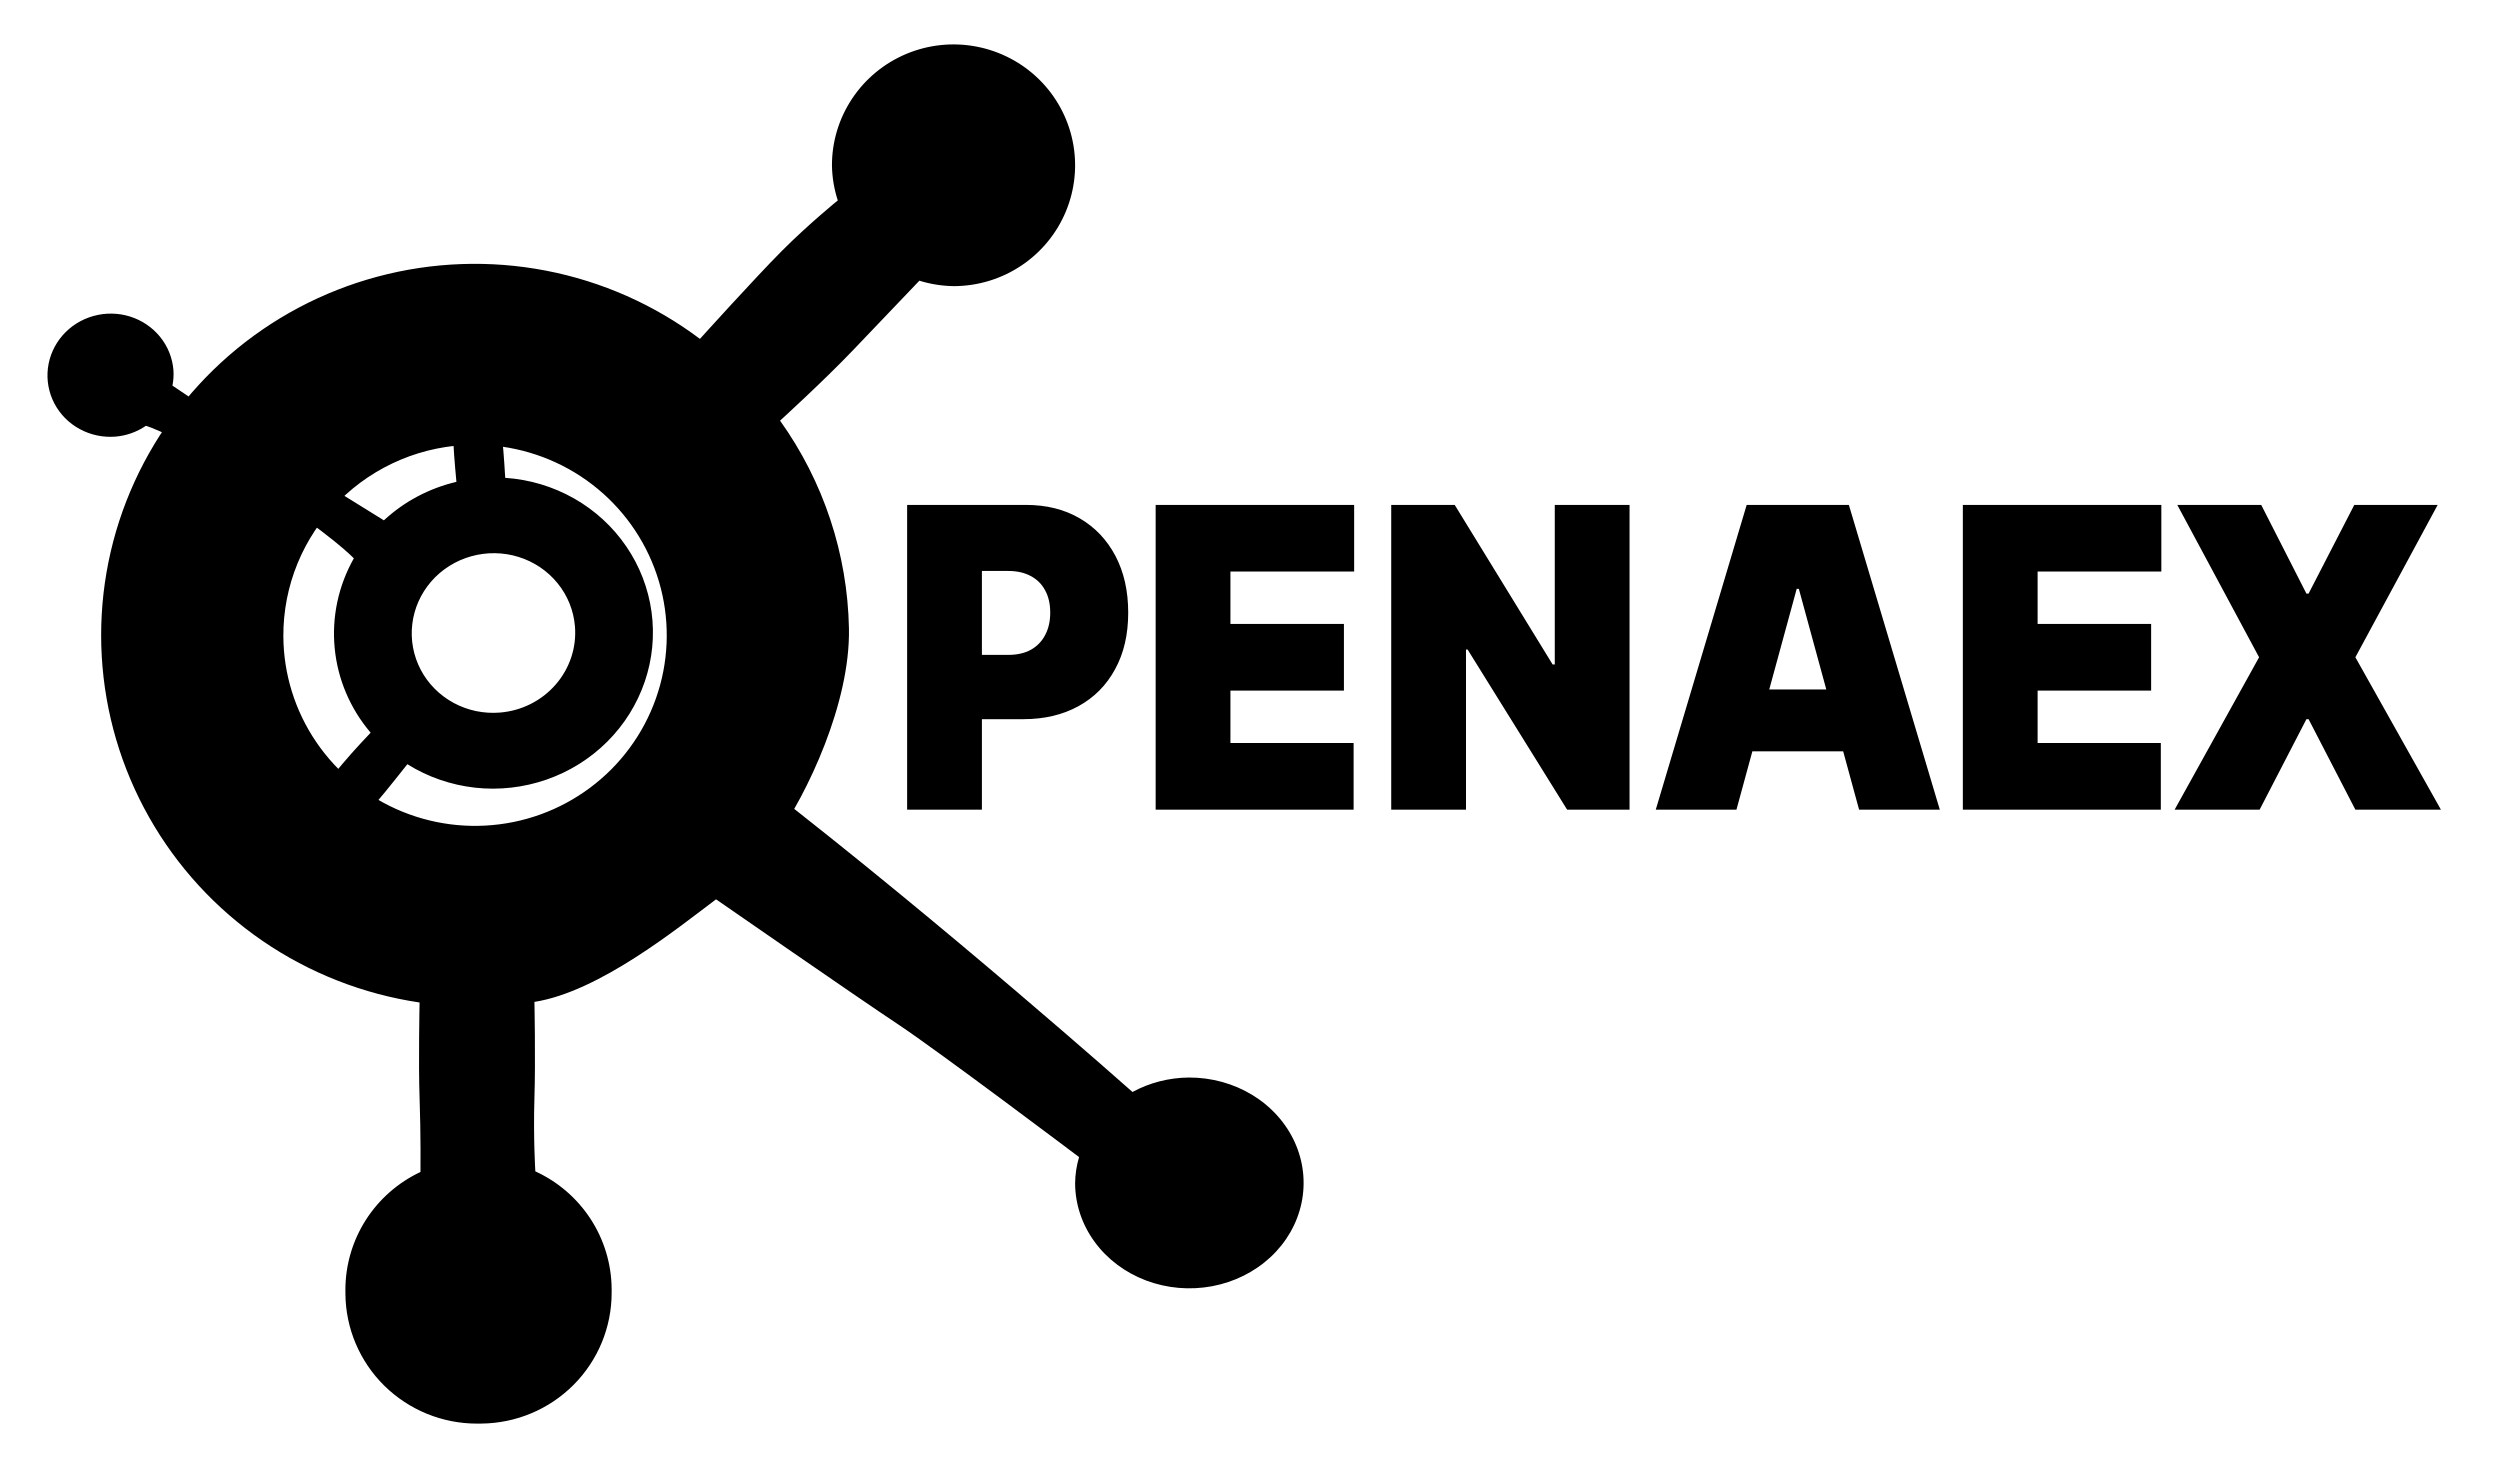
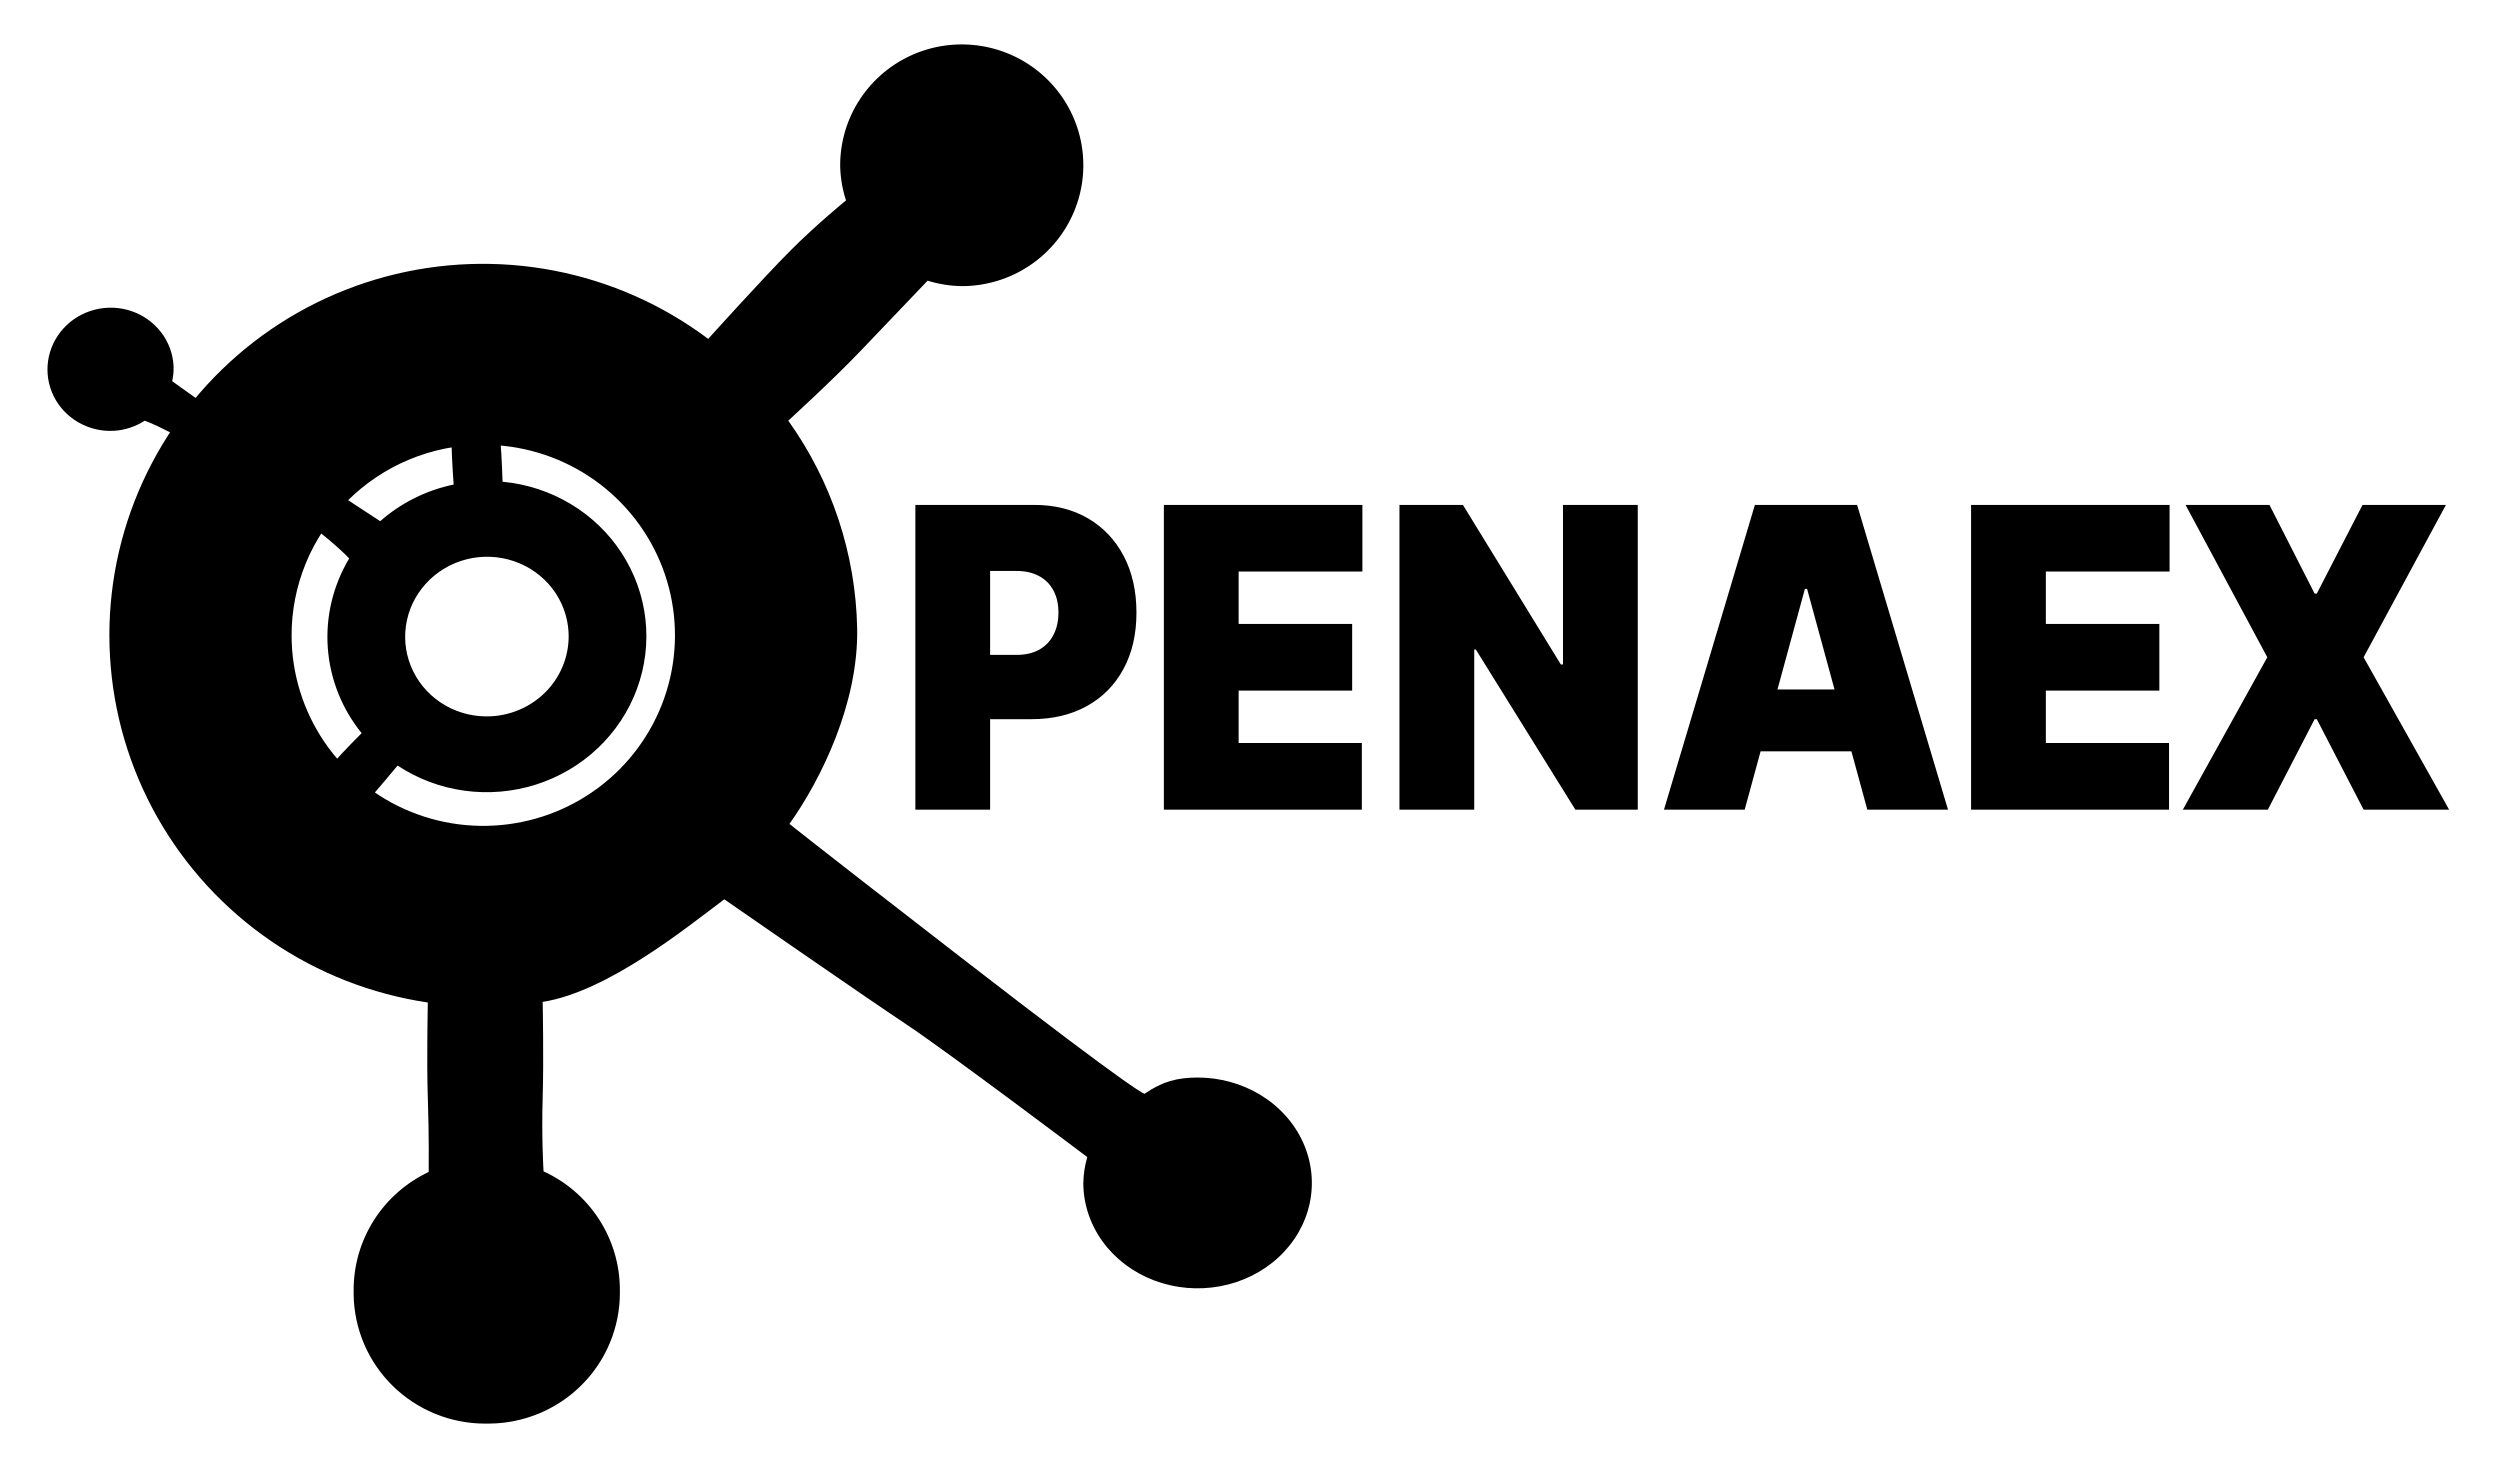
- <svg xmlns="http://www.w3.org/2000/svg" viewBox="-1.5 -1.5 88 52" role="img" aria-label="OpenAEX">
-   <path d="M13.269 33.788C13.269 33.788 13.226 35.915 13.269 37.141C13.316 38.455 13.301 39.753 13.301 39.753C12.509 40.126 11.841 40.714 11.373 41.449C10.905 42.185 10.657 43.037 10.658 43.907L10.659 44.046C10.668 45.262 11.162 46.425 12.031 47.28C12.901 48.135 14.075 48.614 15.299 48.611L15.439 48.61C16.662 48.6 17.831 48.11 18.692 47.245C19.552 46.381 20.033 45.213 20.03 43.997L20.03 43.858C20.021 42.988 19.764 42.138 19.289 41.408C18.813 40.677 18.139 40.096 17.344 39.732C17.344 39.732 17.269 38.558 17.312 37.141C17.354 35.802 17.312 33.767 17.312 33.767C19.591 33.408 22.323 31.193 23.705 30.156C23.705 30.156 28.654 33.589 30.101 34.549C31.547 35.509 36.483 39.229 36.483 39.229C36.394 39.531 36.347 39.842 36.344 40.154C36.347 40.888 36.586 41.605 37.031 42.213C37.475 42.822 38.105 43.295 38.841 43.573C39.578 43.851 40.386 43.921 41.166 43.775C41.946 43.629 42.66 43.273 43.221 42.752C43.781 42.231 44.161 41.569 44.313 40.848C44.465 40.128 44.382 39.382 44.075 38.706C43.768 38.029 43.25 37.451 42.587 37.046C41.923 36.641 41.145 36.426 40.349 36.429C39.651 36.435 38.966 36.61 38.364 36.938C38.364 36.938 31.764 31.073 25.39 26.141C19.575 21.641 25.801 28.012 25.801 28.012C26.919 26.439 28.433 23.246 28.383 20.621C28.333 17.996 27.488 15.447 25.958 13.307C25.958 13.307 27.478 11.923 28.513 10.841C29.589 9.717 30.862 8.38 30.862 8.38C31.259 8.504 31.671 8.568 32.087 8.572C32.933 8.568 33.759 8.314 34.46 7.843C35.162 7.371 35.707 6.704 36.026 5.925C36.346 5.146 36.427 4.29 36.257 3.466C36.088 2.641 35.676 1.886 35.075 1.294C34.473 0.702 33.708 0.301 32.877 0.141C32.046 -0.019 31.186 0.07 30.406 0.396C29.626 0.722 28.96 1.271 28.494 1.973C28.027 2.675 27.78 3.499 27.785 4.34C27.793 4.753 27.862 5.162 27.99 5.555C27.99 5.555 26.961 6.389 26.013 7.341C25.066 8.293 23.138 10.429 23.138 10.429C21.54 9.228 19.687 8.407 17.72 8.027C15.754 7.647 13.726 7.719 11.791 8.237C9.857 8.754 8.067 9.705 6.558 11.015C5.049 12.326 3.862 13.962 3.086 15.798C2.31 17.634 1.967 19.622 2.082 21.61C2.197 23.599 2.767 25.534 3.75 27.27C4.732 29.006 6.101 30.495 7.75 31.625C9.4 32.754 11.288 33.494 13.269 33.788ZM15.187 14.155C16.521 14.149 17.828 14.535 18.941 15.266C20.055 15.998 20.925 17.041 21.442 18.264C21.96 19.487 22.1 20.835 21.847 22.137C21.593 23.44 20.957 24.638 20.018 25.581C19.079 26.524 17.88 27.17 16.573 27.435C15.265 27.701 13.908 27.575 12.672 27.074C11.436 26.573 10.378 25.718 9.631 24.619C8.883 23.52 8.481 22.225 8.474 20.899C8.465 19.12 9.167 17.41 10.426 16.145C11.684 14.881 13.397 14.165 15.187 14.155ZM16.284 15.32C16.284 15.32 16.234 14.43 16.176 13.919C16.114 13.372 16.079 12.829 16.079 12.829C16.404 12.648 16.669 12.38 16.844 12.058C17.019 11.735 17.098 11.371 17.069 11.008L17.064 10.95C17.021 10.442 16.774 9.973 16.377 9.644C15.979 9.315 15.464 9.154 14.944 9.196L14.885 9.201C14.365 9.245 13.883 9.488 13.545 9.877C13.207 10.267 13.04 10.77 13.081 11.278L13.085 11.336C13.117 11.699 13.254 12.046 13.479 12.335C13.705 12.624 14.011 12.845 14.36 12.971C14.36 12.971 14.43 13.459 14.457 14.052C14.483 14.613 14.566 15.461 14.566 15.461C13.608 15.686 12.728 16.153 12.013 16.816C12.013 16.816 9.134 15.026 8.294 14.528C7.455 14.03 4.57 12.073 4.57 12.073C4.606 11.893 4.617 11.71 4.605 11.528C4.571 11.1 4.407 10.693 4.135 10.357C3.863 10.022 3.494 9.773 3.077 9.642C2.659 9.511 2.21 9.505 1.788 9.623C1.365 9.741 0.987 9.979 0.702 10.306C0.417 10.634 0.238 11.036 0.186 11.462C0.135 11.888 0.214 12.319 0.414 12.701C0.613 13.082 0.924 13.396 1.308 13.604C1.691 13.812 2.129 13.904 2.567 13.869C2.951 13.836 3.321 13.704 3.637 13.488C3.637 13.488 4.697 13.784 7.566 15.635C10.184 17.323 10.955 18.154 10.955 18.154C10.41 19.119 10.175 20.221 10.281 21.316C10.386 22.41 10.828 23.447 11.547 24.291C11.547 24.291 10.945 24.919 10.54 25.405C10.119 25.91 9.62 26.509 9.62 26.509C9.448 26.471 9.27 26.458 9.094 26.47C8.734 26.499 8.391 26.632 8.108 26.852C7.824 27.072 7.614 27.369 7.503 27.705C7.392 28.041 7.386 28.401 7.484 28.739C7.583 29.078 7.782 29.38 8.057 29.608C8.332 29.835 8.67 29.977 9.029 30.017C9.387 30.056 9.75 29.991 10.071 29.829C10.393 29.667 10.658 29.416 10.834 29.108C11.01 28.799 11.088 28.447 11.059 28.096C11.043 27.924 11 27.755 10.933 27.595C10.933 27.595 11.344 27.213 11.716 26.784C12.088 26.356 12.839 25.4 12.839 25.4C13.557 25.849 14.372 26.131 15.22 26.226C16.069 26.32 16.929 26.223 17.735 25.943C18.541 25.663 19.272 25.207 19.871 24.611C20.471 24.014 20.923 23.291 21.194 22.499C21.465 21.707 21.547 20.865 21.434 20.038C21.321 19.212 21.016 18.422 20.542 17.73C20.069 17.037 19.439 16.46 18.701 16.042C17.963 15.624 17.136 15.377 16.284 15.32ZM16.101 23.582C15.533 23.629 14.965 23.511 14.468 23.242C13.971 22.973 13.567 22.566 13.308 22.072C13.049 21.578 12.946 21.02 13.012 20.468C13.078 19.915 13.31 19.394 13.678 18.969C14.047 18.544 14.537 18.235 15.084 18.082C15.632 17.928 16.213 17.936 16.754 18.104C17.296 18.273 17.774 18.595 18.127 19.03C18.48 19.464 18.693 19.992 18.738 20.546C18.8 21.288 18.556 22.026 18.061 22.595C17.567 23.165 16.861 23.52 16.101 23.582ZM67.592 27V16.273H74.579V18.619H70.224V20.463H74.22V22.81H70.224V24.653H74.561V27H67.592ZM78.095 16.273L79.686 19.395H79.762L81.371 16.273H84.306L81.409 21.636L84.42 27H81.409L79.762 23.815H79.686L78.039 27H75.047L78.02 21.636L75.141 16.273H78.095ZM59.623 27H56.783L59.983 16.273H63.58L66.781 27H63.94L61.819 19.227H61.744L59.623 27ZM59.093 22.768H64.433V24.947H59.093V22.768ZM55.86 16.273V27H53.663L50.16 21.364H50.103V27H47.471V16.273H49.706L53.152 21.888H53.228V16.273H55.86ZM39.179 27V16.273H46.166V18.619H41.811V20.463H45.806V22.81H41.811V24.653H46.147V27H39.179ZM30.431 27V16.273H34.616C35.335 16.273 35.965 16.43 36.504 16.744C37.044 17.058 37.464 17.5 37.764 18.069C38.063 18.639 38.213 19.304 38.213 20.065C38.213 20.833 38.059 21.498 37.749 22.061C37.443 22.623 37.013 23.056 36.457 23.36C35.905 23.663 35.259 23.815 34.521 23.815H32.022V21.552H33.991C34.3 21.552 34.563 21.493 34.781 21.375C35.002 21.252 35.171 21.079 35.288 20.856C35.408 20.632 35.468 20.369 35.468 20.065C35.468 19.758 35.408 19.496 35.288 19.279C35.171 19.059 35.002 18.892 34.781 18.776C34.563 18.658 34.3 18.598 33.991 18.598H33.063V27H30.431Z" fill="#000000" />
+ <svg xmlns="http://www.w3.org/2000/svg" viewBox="-1.5 -1.5 88 52" role="img" aria-label="OpenAxe">
+   <path d="M13.559 33.788C13.559 33.788 13.515 35.915 13.559 37.141C13.606 38.455 13.59 39.753 13.59 39.753C12.799 40.126 12.131 40.714 11.663 41.449C11.195 42.185 10.947 43.037 10.948 43.907L10.948 44.046C10.958 45.262 11.451 46.425 12.321 47.28C13.19 48.135 14.365 48.614 15.588 48.611L15.728 48.61C16.951 48.6 18.121 48.109 18.981 47.245C19.842 46.381 20.323 45.213 20.32 43.997L20.319 43.858C20.311 42.988 20.054 42.138 19.578 41.408C19.103 40.677 18.428 40.096 17.633 39.732C17.633 39.732 17.558 38.558 17.602 37.141C17.643 35.802 17.602 33.767 17.602 33.767C19.88 33.408 22.612 31.193 23.995 30.156C23.995 30.156 28.944 33.589 30.39 34.549C31.837 35.509 36.772 39.229 36.772 39.229C36.684 39.531 36.637 39.842 36.633 40.154C36.637 40.888 36.876 41.605 37.32 42.213C37.765 42.822 38.395 43.295 39.131 43.573C39.867 43.851 40.676 43.921 41.456 43.775C42.235 43.629 42.95 43.273 43.51 42.752C44.071 42.231 44.451 41.569 44.603 40.848C44.755 40.128 44.672 39.382 44.364 38.705C44.057 38.029 43.539 37.451 42.876 37.046C42.213 36.641 41.434 36.426 40.639 36.429C39.94 36.435 39.426 36.562 38.79 37C38.79 37 38.749 37.173 32.376 32.241C26.561 27.741 26.29 27.5 26.29 27.5C27.408 25.926 28.722 23.246 28.672 20.621C28.622 17.996 27.777 15.447 26.247 13.307C26.247 13.307 27.768 11.923 28.803 10.841C29.879 9.717 31.152 8.38 31.152 8.38C31.548 8.503 31.961 8.568 32.376 8.572C33.222 8.568 34.048 8.314 34.75 7.843C35.451 7.371 35.996 6.704 36.316 5.925C36.636 5.146 36.716 4.29 36.547 3.466C36.377 2.641 35.966 1.885 35.364 1.294C34.763 0.702 33.998 0.301 33.167 0.141C32.336 -0.019 31.476 0.07 30.695 0.396C29.915 0.722 29.25 1.271 28.783 1.973C28.316 2.675 28.07 3.499 28.074 4.34C28.082 4.753 28.151 5.162 28.28 5.555C28.28 5.555 27.25 6.389 26.303 7.341C25.355 8.293 23.428 10.429 23.428 10.429C21.829 9.228 19.976 8.407 18.01 8.027C16.043 7.647 14.015 7.719 12.081 8.236C10.146 8.754 8.356 9.705 6.848 11.015C5.339 12.326 4.152 13.961 3.376 15.798C2.6 17.634 2.256 19.622 2.372 21.61C2.487 23.599 3.057 25.534 4.039 27.27C5.022 29.005 6.39 30.495 8.04 31.625C9.69 32.754 11.578 33.494 13.559 33.788ZM15.476 14.155C16.811 14.149 18.117 14.535 19.231 15.266C20.345 15.998 21.215 17.041 21.732 18.264C22.249 19.487 22.39 20.835 22.136 22.137C21.883 23.44 21.246 24.638 20.308 25.581C19.369 26.524 18.17 27.17 16.862 27.435C15.555 27.701 14.197 27.575 12.961 27.074C11.726 26.573 10.668 25.718 9.92 24.619C9.173 23.52 8.771 22.225 8.764 20.898C8.754 19.119 9.456 17.41 10.715 16.145C11.974 14.88 13.687 14.165 15.476 14.155ZM16.19 15.457C16.19 15.457 16.162 14.566 16.117 14.055C16.068 13.506 16.047 12.963 16.047 12.963C16.376 12.789 16.648 12.528 16.831 12.21C17.014 11.892 17.101 11.53 17.082 11.166L17.079 11.108C17.048 10.6 16.813 10.124 16.424 9.786C16.035 9.447 15.524 9.273 15.003 9.302L14.944 9.305C14.423 9.336 13.935 9.567 13.588 9.948C13.24 10.329 13.06 10.828 13.088 11.337L13.091 11.395C13.114 11.759 13.242 12.108 13.46 12.403C13.679 12.698 13.979 12.927 14.325 13.061C14.325 13.061 14.383 13.551 14.395 14.145C14.406 14.706 14.468 15.556 14.468 15.556C13.505 15.757 12.614 16.202 11.883 16.846C11.883 16.846 9.049 14.985 8.222 14.466C7.395 13.948 4.561 11.919 4.561 11.919C4.6 11.74 4.617 11.557 4.609 11.375C4.585 10.946 4.432 10.535 4.168 10.193C3.904 9.85 3.542 9.592 3.128 9.451C2.714 9.31 2.265 9.292 1.84 9.4C1.414 9.508 1.031 9.736 0.738 10.056C0.445 10.376 0.255 10.774 0.193 11.199C0.131 11.624 0.199 12.056 0.389 12.443C0.579 12.829 0.883 13.151 1.261 13.368C1.639 13.586 2.074 13.689 2.513 13.664C2.898 13.641 3.27 13.518 3.592 13.31C3.592 13.31 4.645 13.633 7.467 15.555C10.041 17.308 10.791 18.158 10.791 18.158C10.223 19.109 9.96 20.204 10.038 21.301C10.117 22.398 10.532 23.446 11.23 24.307C11.23 24.307 10.613 24.92 10.195 25.395C9.762 25.89 9.248 26.477 9.248 26.477C9.077 26.434 8.9 26.416 8.723 26.424C8.362 26.445 8.016 26.569 7.727 26.782C7.439 26.995 7.221 27.286 7.102 27.619C6.983 27.952 6.967 28.312 7.057 28.653C7.147 28.994 7.339 29.301 7.608 29.535C7.877 29.769 8.212 29.92 8.569 29.969C8.927 30.017 9.291 29.961 9.616 29.807C9.942 29.653 10.213 29.409 10.397 29.105C10.58 28.801 10.667 28.451 10.647 28.099C10.635 27.926 10.596 27.757 10.533 27.595C10.533 27.595 10.953 27.223 11.336 26.804C11.719 26.385 12.494 25.448 12.494 25.448C13.201 25.915 14.008 26.218 14.854 26.333C15.7 26.448 16.562 26.373 17.375 26.114C18.188 25.854 18.929 25.417 19.543 24.835C20.157 24.253 20.628 23.543 20.918 22.757C21.209 21.972 21.312 21.132 21.22 20.303C21.128 19.474 20.842 18.677 20.386 17.973C19.93 17.268 19.315 16.676 18.587 16.24C17.86 15.804 17.04 15.536 16.19 15.457ZM15.8 23.713C15.232 23.745 14.666 23.613 14.176 23.332C13.686 23.05 13.293 22.633 13.046 22.133C12.799 21.633 12.71 21.072 12.79 20.522C12.869 19.971 13.114 19.456 13.494 19.04C13.873 18.625 14.37 18.328 14.921 18.188C15.472 18.048 16.053 18.071 16.59 18.253C17.127 18.435 17.597 18.769 17.939 19.212C18.281 19.655 18.481 20.188 18.512 20.743C18.555 21.487 18.293 22.218 17.785 22.775C17.276 23.332 16.562 23.669 15.8 23.713ZM67.882 27V16.273H74.869V18.619H70.514V20.463H74.509V22.81H70.514V24.653H74.85V27H67.882ZM78.385 16.273L79.975 19.395H80.051L81.661 16.273H84.596L81.699 21.636L84.709 27H81.699L80.051 23.815H79.975L78.328 27H75.336L78.309 21.636L75.431 16.273H78.385ZM59.913 27H57.072L60.272 16.273H63.87L67.07 27H64.23L62.109 19.227H62.033L59.913 27ZM59.382 22.768H64.722V24.947H59.382V22.768ZM56.149 16.273V27H53.953L50.45 21.364H50.393V27H47.761V16.273H49.995L53.441 21.888H53.517V16.273H56.149ZM39.468 27V16.273H46.456V18.619H42.1V20.463H46.096V22.81H42.1V24.653H46.437V27H39.468ZM30.721 27V16.273H34.905C35.625 16.273 36.254 16.43 36.794 16.744C37.334 17.058 37.753 17.5 38.053 18.069C38.353 18.638 38.503 19.304 38.503 20.065C38.503 20.833 38.348 21.498 38.039 22.061C37.733 22.623 37.302 23.056 36.747 23.36C36.194 23.663 35.549 23.815 34.81 23.815H32.311V21.552H34.28C34.59 21.552 34.853 21.493 35.071 21.374C35.292 21.252 35.461 21.079 35.577 20.856C35.697 20.632 35.757 20.369 35.757 20.065C35.757 19.758 35.697 19.496 35.577 19.279C35.461 19.059 35.292 18.892 35.071 18.776C34.853 18.658 34.59 18.598 34.28 18.598H33.352V27H30.721Z" fill="#000000" />
</svg>
